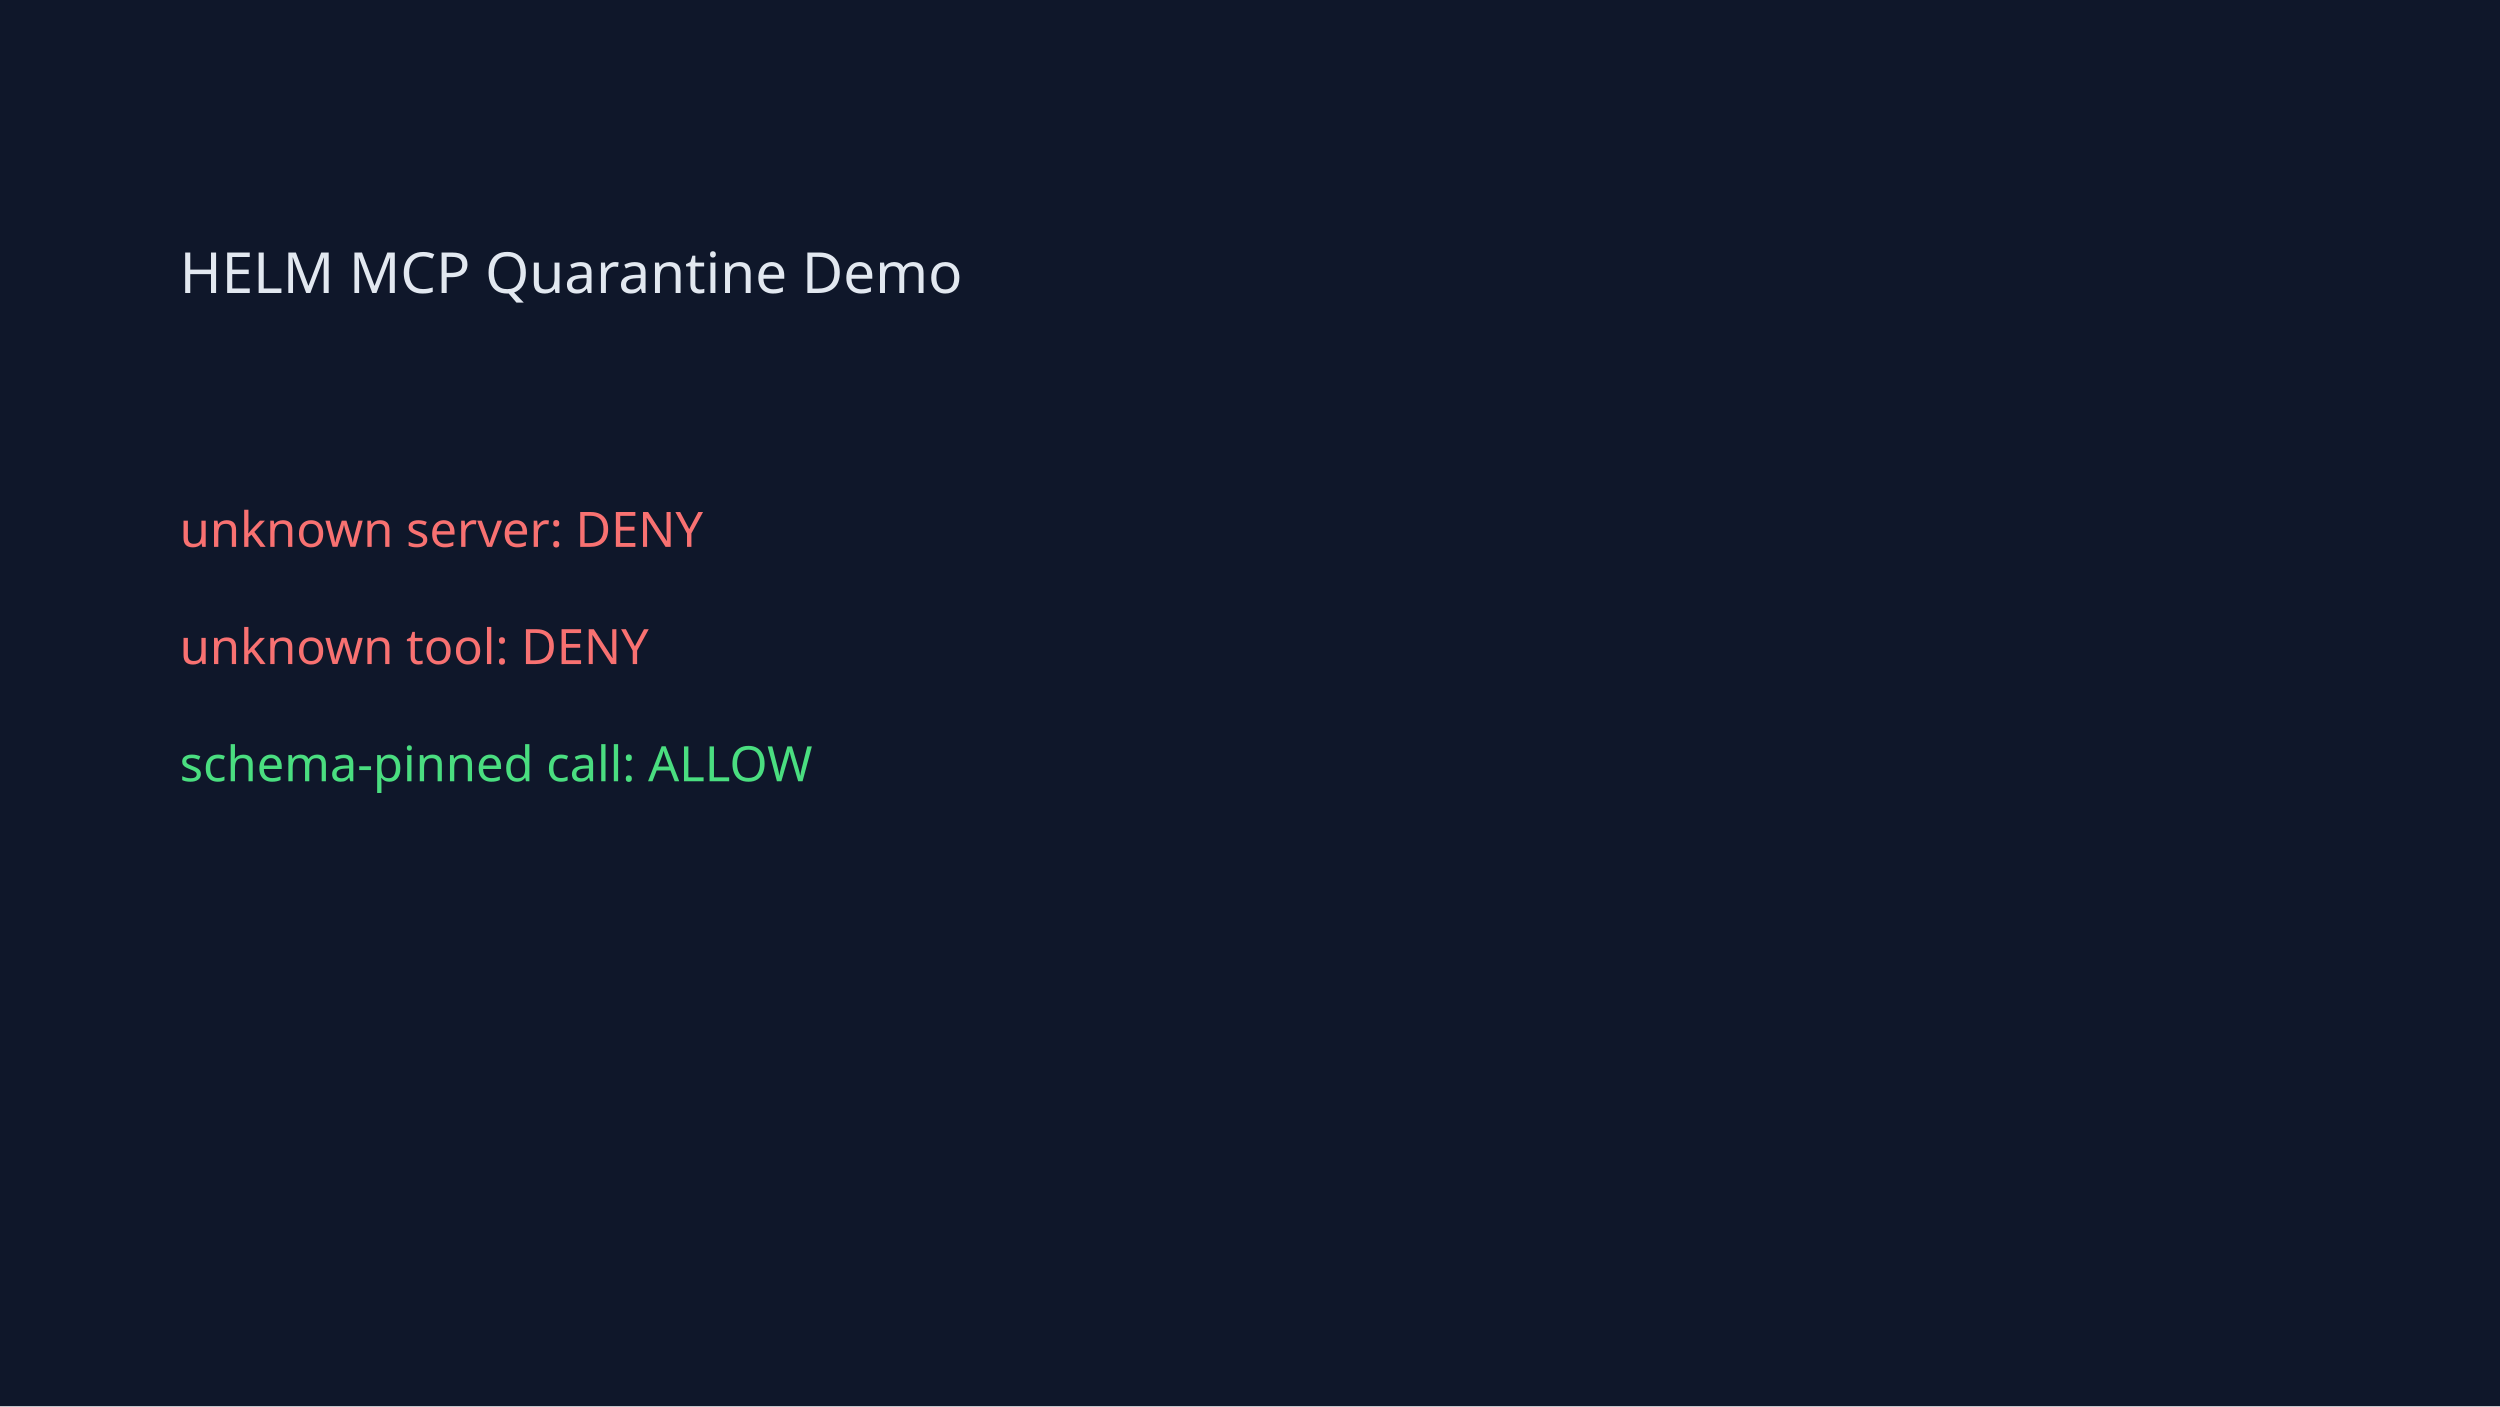
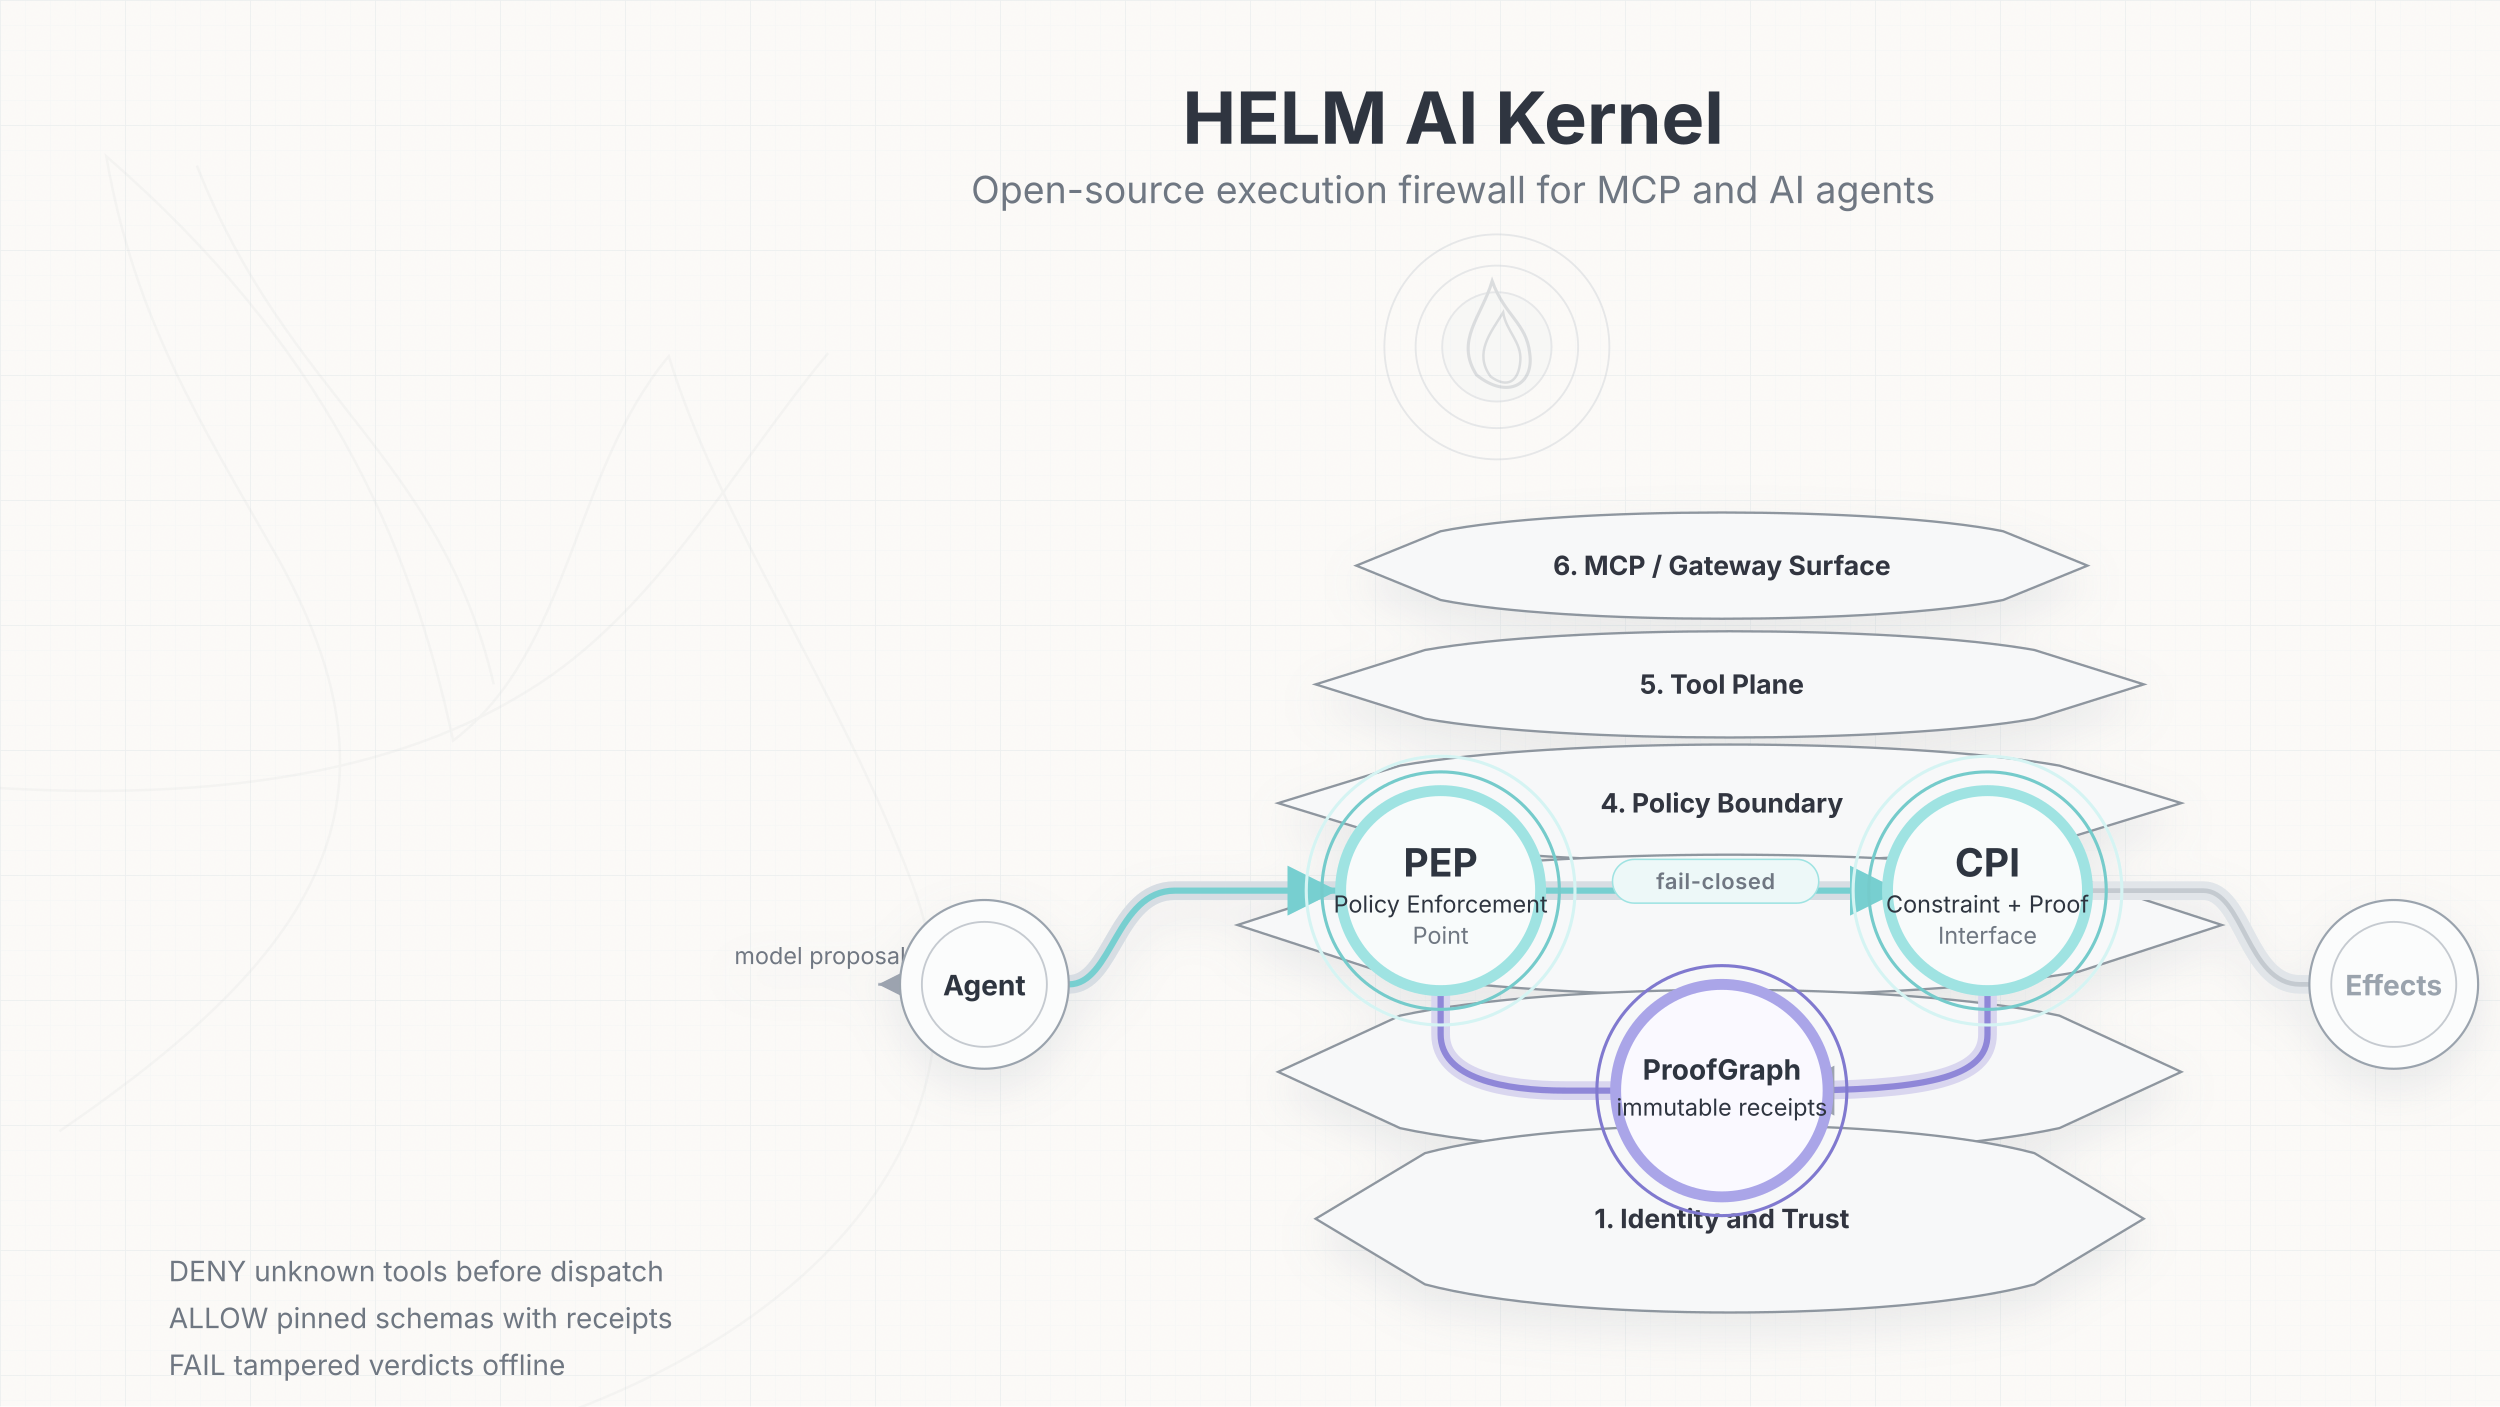
- <svg xmlns="http://www.w3.org/2000/svg" width="1280" height="720">
-   <rect width="1280" height="720" fill="#0f172a" />
-   <text x="92" y="150" fill="#e2e8f0" font-family="Menlo" font-size="29">HELM MCP Quarantine Demo</text>
-   <text x="92" y="280" fill="#f87171" font-family="Menlo" font-size="25">unknown server: DENY</text>
-   <text x="92" y="340" fill="#f87171" font-family="Menlo" font-size="25">unknown tool: DENY</text>
-   <text x="92" y="400" fill="#4ade80" font-family="Menlo" font-size="25">schema-pinned call: ALLOW</text>
+ <svg xmlns="http://www.w3.org/2000/svg" width="1600" height="900" viewBox="0 0 1600 900" role="img" aria-labelledby="title desc">
+   <defs>
+     <pattern id="minorGrid" width="16" height="16" patternUnits="userSpaceOnUse">
+       <path d="M16 0H0V16" fill="none" stroke="#edf0f2" stroke-width="1" />
+     </pattern>
+     <pattern id="majorGrid" width="80" height="80" patternUnits="userSpaceOnUse">
+       <path d="M80 0H0V80" fill="none" stroke="#dfe4e8" stroke-width="1.15" />
+     </pattern>
+     <filter id="paper" x="-4%" y="-4%" width="108%" height="108%">
+       <feTurbulence type="fractalNoise" baseFrequency="0.9" numOctaves="2" seed="17" result="noise" />
+       <feColorMatrix in="noise" type="saturate" values="0" />
+       <feComponentTransfer>
+         <feFuncA type="table" tableValues="0 0.026" />
+       </feComponentTransfer>
+       <feBlend in="SourceGraphic" mode="multiply" />
+     </filter>
+     <filter id="softShadow" x="-20%" y="-20%" width="140%" height="140%">
+       <feDropShadow dx="0" dy="12" stdDeviation="14" flood-color="#9aa3ad" flood-opacity="0.18" />
+     </filter>
+     <marker id="arrowGray" markerWidth="12" markerHeight="12" refX="10" refY="6" orient="auto">
+       <path d="M2 2L10 6L2 10Z" fill="#9ca3af" />
+     </marker>
+     <marker id="arrowTeal" markerWidth="12" markerHeight="12" refX="10" refY="6" orient="auto">
+       <path d="M2 2L10 6L2 10Z" fill="#77cfd0" />
+     </marker>
+     <style>
+       .sans { font-family: ui-sans-serif, -apple-system, BlinkMacSystemFont, "Segoe UI", sans-serif; }
+       .mono { font-family: ui-monospace, SFMono-Regular, Menlo, Monaco, Consolas, "Liberation Mono", monospace; }
+       .ink { fill: #2f3540; }
+       .muted { fill: #6f7782; }
+       .faint { fill: #9aa3ad; }
+       .layer { fill: #f7f8f9; stroke: #8e969f; stroke-width: 1.5; }
+       .layerText { fill: #303640; font-size: 17px; font-weight: 650; }
+       .small { font-size: 15px; }
+       .label { font-size: 18px; font-weight: 650; }
+       .nodeHead { font-size: 25px; font-weight: 720; }
+       .micro { font-size: 14px; font-weight: 600; letter-spacing: 0.4px; }
+       .ring { fill: #fbfcfc; stroke: #9aa3ad; stroke-width: 1.4; }
+       .tealStroke { stroke: #77cfd0; }
+       .violetStroke { stroke: #8f87d8; }
+       .pathBase { fill: none; stroke-linecap: round; stroke-linejoin: round; }
+     </style>
+   </defs>
+   <rect width="1600" height="900" fill="#fbfaf8" />
+   <rect width="1600" height="900" fill="url(#minorGrid)" opacity="0.72" />
+   <rect width="1600" height="900" fill="url(#majorGrid)" opacity="0.9" />
+   <rect width="1600" height="900" fill="#fbfaf8" opacity="0.46" filter="url(#paper)" />
+   <g opacity="0.16" fill="none" stroke="#cbd0d5" stroke-width="1.6">
+     <path d="M38 724C214 604 262 506 176 354C128 270 86 204 68 100C206 220 262 342 290 474C366 416 366 302 428 228C462 338 536 438 584 566C646 732 506 872 292 926" />
+     <path d="M-34 502C110 514 242 502 338 442C420 392 470 298 530 226" />
+     <path d="M126 106C184 254 282 292 316 438" />
+   </g>
+   <g transform="translate(930 92)" text-anchor="middle">
+     <text class="sans ink" x="0" y="0" font-size="46" font-weight="720">HELM AI Kernel</text>
+     <text class="sans muted" x="0" y="38" font-size="24">Open-source execution firewall for MCP and AI agents</text>
+   </g>
+   <g transform="translate(958 222)" opacity="0.42">
+     <circle cx="0" cy="0" r="72" fill="none" stroke="#c8cdd3" stroke-width="1.2" />
+     <circle cx="0" cy="0" r="52" fill="none" stroke="#c8cdd3" stroke-width="1.2" />
+     <circle cx="0" cy="0" r="35" fill="#f1f2f4" stroke="#c8cdd3" stroke-width="1.2" />
+     <path d="M-13 18C-27-4-10-19-3-42C5-20 19-15 21 4C24 24 7 34-13 18Z" fill="none" stroke="#aeb5bd" stroke-width="2" />
+     <path d="M-4 19C-15 4-4-9 4-22C6-10 16-3 15 9C14 22 7 27-4 19Z" fill="none" stroke="#aeb5bd" stroke-width="1.6" />
+   </g>
+   <g transform="translate(492 284)" filter="url(#softShadow)">
+     <g class="sans" text-anchor="middle">
+       <path class="layer" d="M376 78L430 56C510 40 710 40 790 56L844 78L790 100C710 116 510 116 430 100Z" />
+       <text class="layerText" x="610" y="84">6. MCP / Gateway Surface</text>
+       <path class="layer" d="M350 154L420 132C510 116 720 116 810 132L880 154L810 176C720 192 510 192 420 176Z" />
+       <text class="layerText" x="610" y="160">5. Tool Plane</text>
+       <path class="layer" d="M326 230L404 206C506 188 724 188 826 206L904 230L826 254C724 272 506 272 404 254Z" />
+       <text class="layerText" x="610" y="236">4. Policy Boundary</text>
+       <path class="layer" d="M300 308L392 278C504 258 726 258 838 278L930 308L838 338C726 358 504 358 392 338Z" />
+       <path class="layer" d="M326 402L404 366C506 344 724 344 826 366L904 402L826 438C724 460 506 460 404 438Z" />
+       <path class="layer" d="M350 496L420 454C510 430 720 430 810 454L880 496L810 538C720 562 510 562 420 538Z" />
+       <text class="layerText" x="610" y="502">1. Identity and Trust</text>
+     </g>
+     <g fill="none" stroke-linecap="round" stroke-linejoin="round">
+       <path d="M138 346H192C220 346 222 286 260 286H364" stroke="#d7dde3" stroke-width="12" />
+       <path d="M138 346H192C220 346 222 286 260 286H364" class="pathBase tealStroke" stroke-width="4" marker-end="url(#arrowTeal)" />
+       <path d="M470 286H724" stroke="#d7dde3" stroke-width="12" />
+       <path d="M470 286H724" class="pathBase tealStroke" stroke-width="4" marker-end="url(#arrowTeal)" />
+       <path d="M838 286H918C944 286 946 346 980 346H1040" stroke="#e1e5e9" stroke-width="12" />
+       <path d="M838 286H918C944 286 946 346 980 346H1040" class="pathBase" stroke="#c4cad0" stroke-width="3" marker-end="url(#arrowGray)" />
+       <path d="M430 338V378C430 406 470 414 510 414H604" stroke="#d9d6ef" stroke-width="12" />
+       <path d="M430 338V378C430 406 470 414 510 414H604" class="pathBase violetStroke" stroke-width="4" />
+       <path d="M780 338V378C780 406 740 414 650 414" stroke="#d9d6ef" stroke-width="12" />
+       <path d="M780 338V378C780 406 740 414 650 414" class="pathBase violetStroke" stroke-width="4" marker-end="url(#arrowGray)" />
+     </g>
+     <g class="sans" text-anchor="middle">
+       <text class="muted small" x="-22" y="333" text-anchor="start">model proposals</text>
+       <path d="M126 346H70" fill="none" stroke="#b7bdc4" stroke-width="2" marker-end="url(#arrowGray)" />
+       <circle class="ring" cx="138" cy="346" r="54" />
+       <circle fill="none" stroke="#c5cad0" stroke-width="1.2" cx="138" cy="346" r="40" />
+       <text class="ink label" x="138" y="353">Agent</text>
+       <circle fill="#f8fbfb" stroke="#9fe3e2" stroke-width="7" cx="430" cy="286" r="64" />
+       <circle fill="none" stroke="#74cbcb" stroke-width="2" cx="430" cy="286" r="76" />
+       <circle fill="none" stroke="#d5f4f3" stroke-width="2" cx="430" cy="286" r="86" />
+       <text class="ink nodeHead" x="430" y="277">PEP</text>
+       <text class="ink small" x="430" y="300">Policy Enforcement</text>
+       <text class="muted small" x="430" y="320">Point</text>
+       <rect x="540" y="266" width="132" height="28" rx="14" fill="#edf8f8" stroke="#9fe3e2" />
+       <text class="muted micro" x="606" y="285">fail-closed</text>
+       <circle fill="#f8fbfb" stroke="#9fe3e2" stroke-width="7" cx="780" cy="286" r="64" />
+       <circle fill="none" stroke="#74cbcb" stroke-width="2" cx="780" cy="286" r="76" />
+       <circle fill="none" stroke="#d5f4f3" stroke-width="2" cx="780" cy="286" r="86" />
+       <text class="ink nodeHead" x="780" y="277">CPI</text>
+       <text class="ink small" x="780" y="300">Constraint + Proof</text>
+       <text class="muted small" x="780" y="320">Interface</text>
+       <circle fill="#faf9ff" stroke="#aaa5e8" stroke-width="7" cx="610" cy="414" r="68" />
+       <circle fill="none" stroke="#8079cf" stroke-width="2" cx="610" cy="414" r="80" />
+       <text class="ink label" x="610" y="407">ProofGraph</text>
+       <text class="ink small" x="610" y="430">immutable receipts</text>
+       <circle class="ring" cx="1040" cy="346" r="54" />
+       <circle fill="none" stroke="#c5cad0" stroke-width="1.2" cx="1040" cy="346" r="40" />
+       <text class="faint label" x="1040" y="353">Effects</text>
+     </g>
+   </g>
+   <g class="sans muted" transform="translate(108 820)">
+     <text x="0" y="0" font-size="18">DENY unknown tools before dispatch</text>
+     <text x="0" y="30" font-size="18">ALLOW pinned schemas with receipts</text>
+     <text x="0" y="60" font-size="18">FAIL tampered verdicts offline</text>
+   </g>
</svg>
